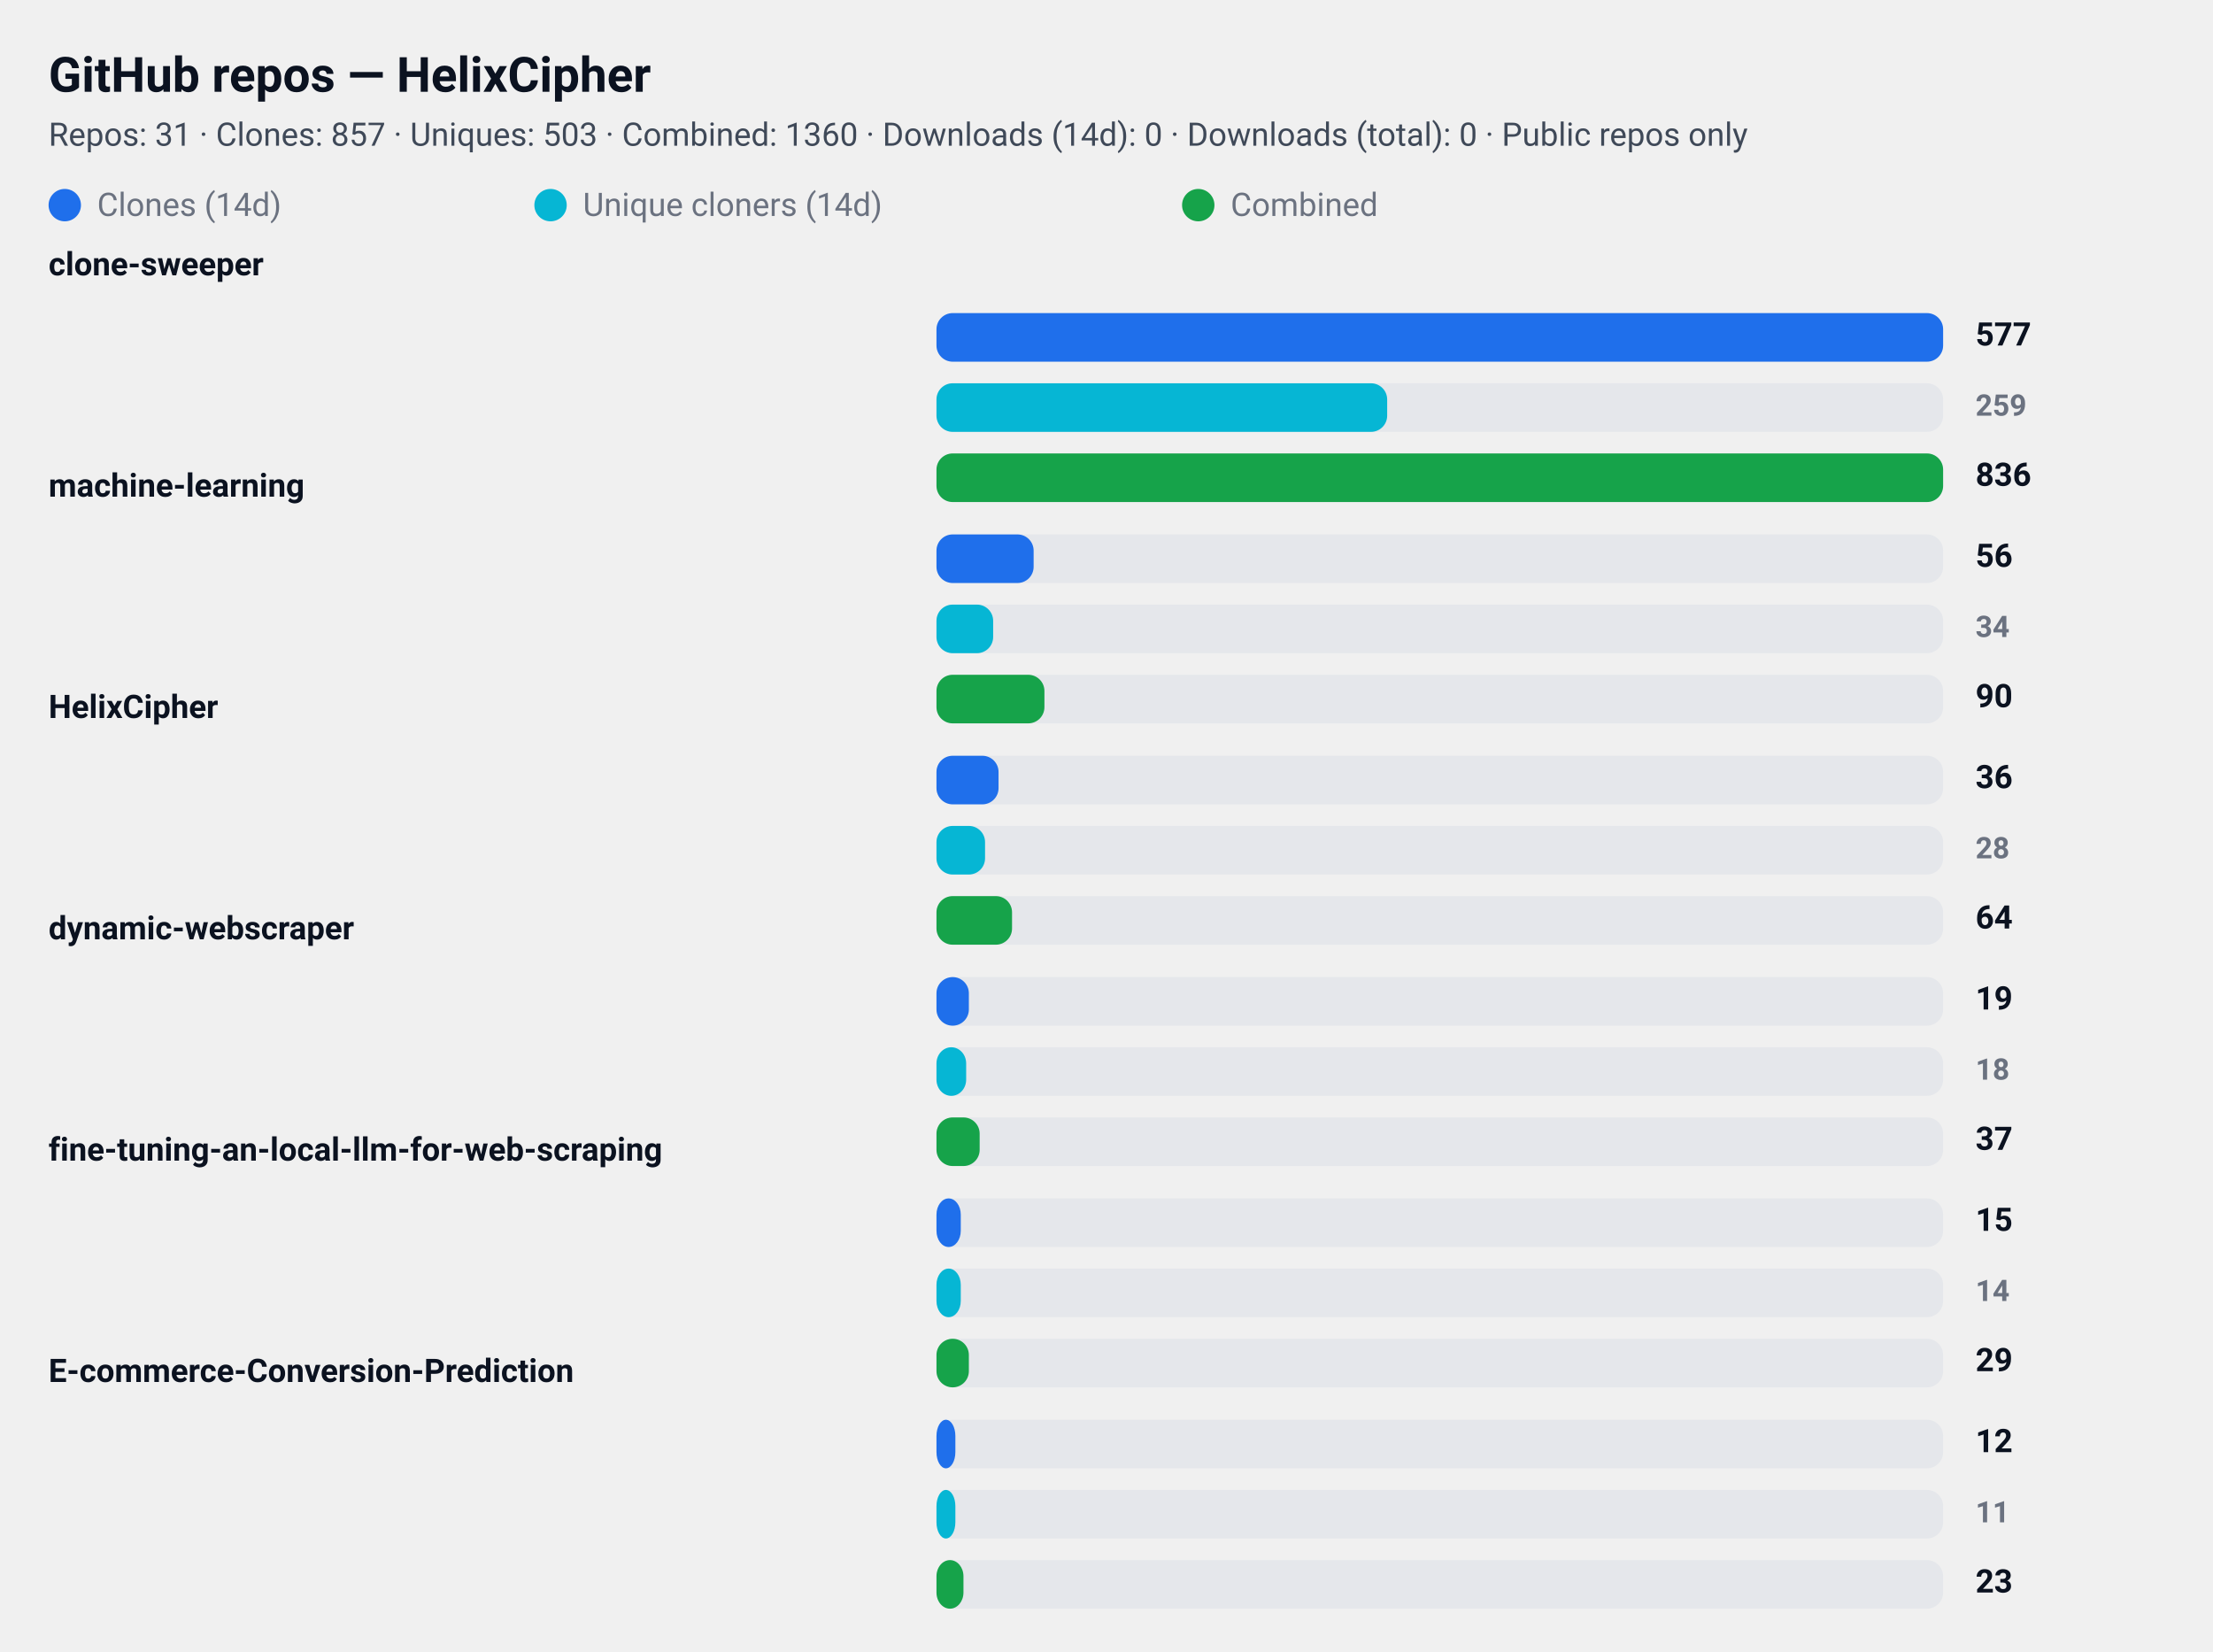
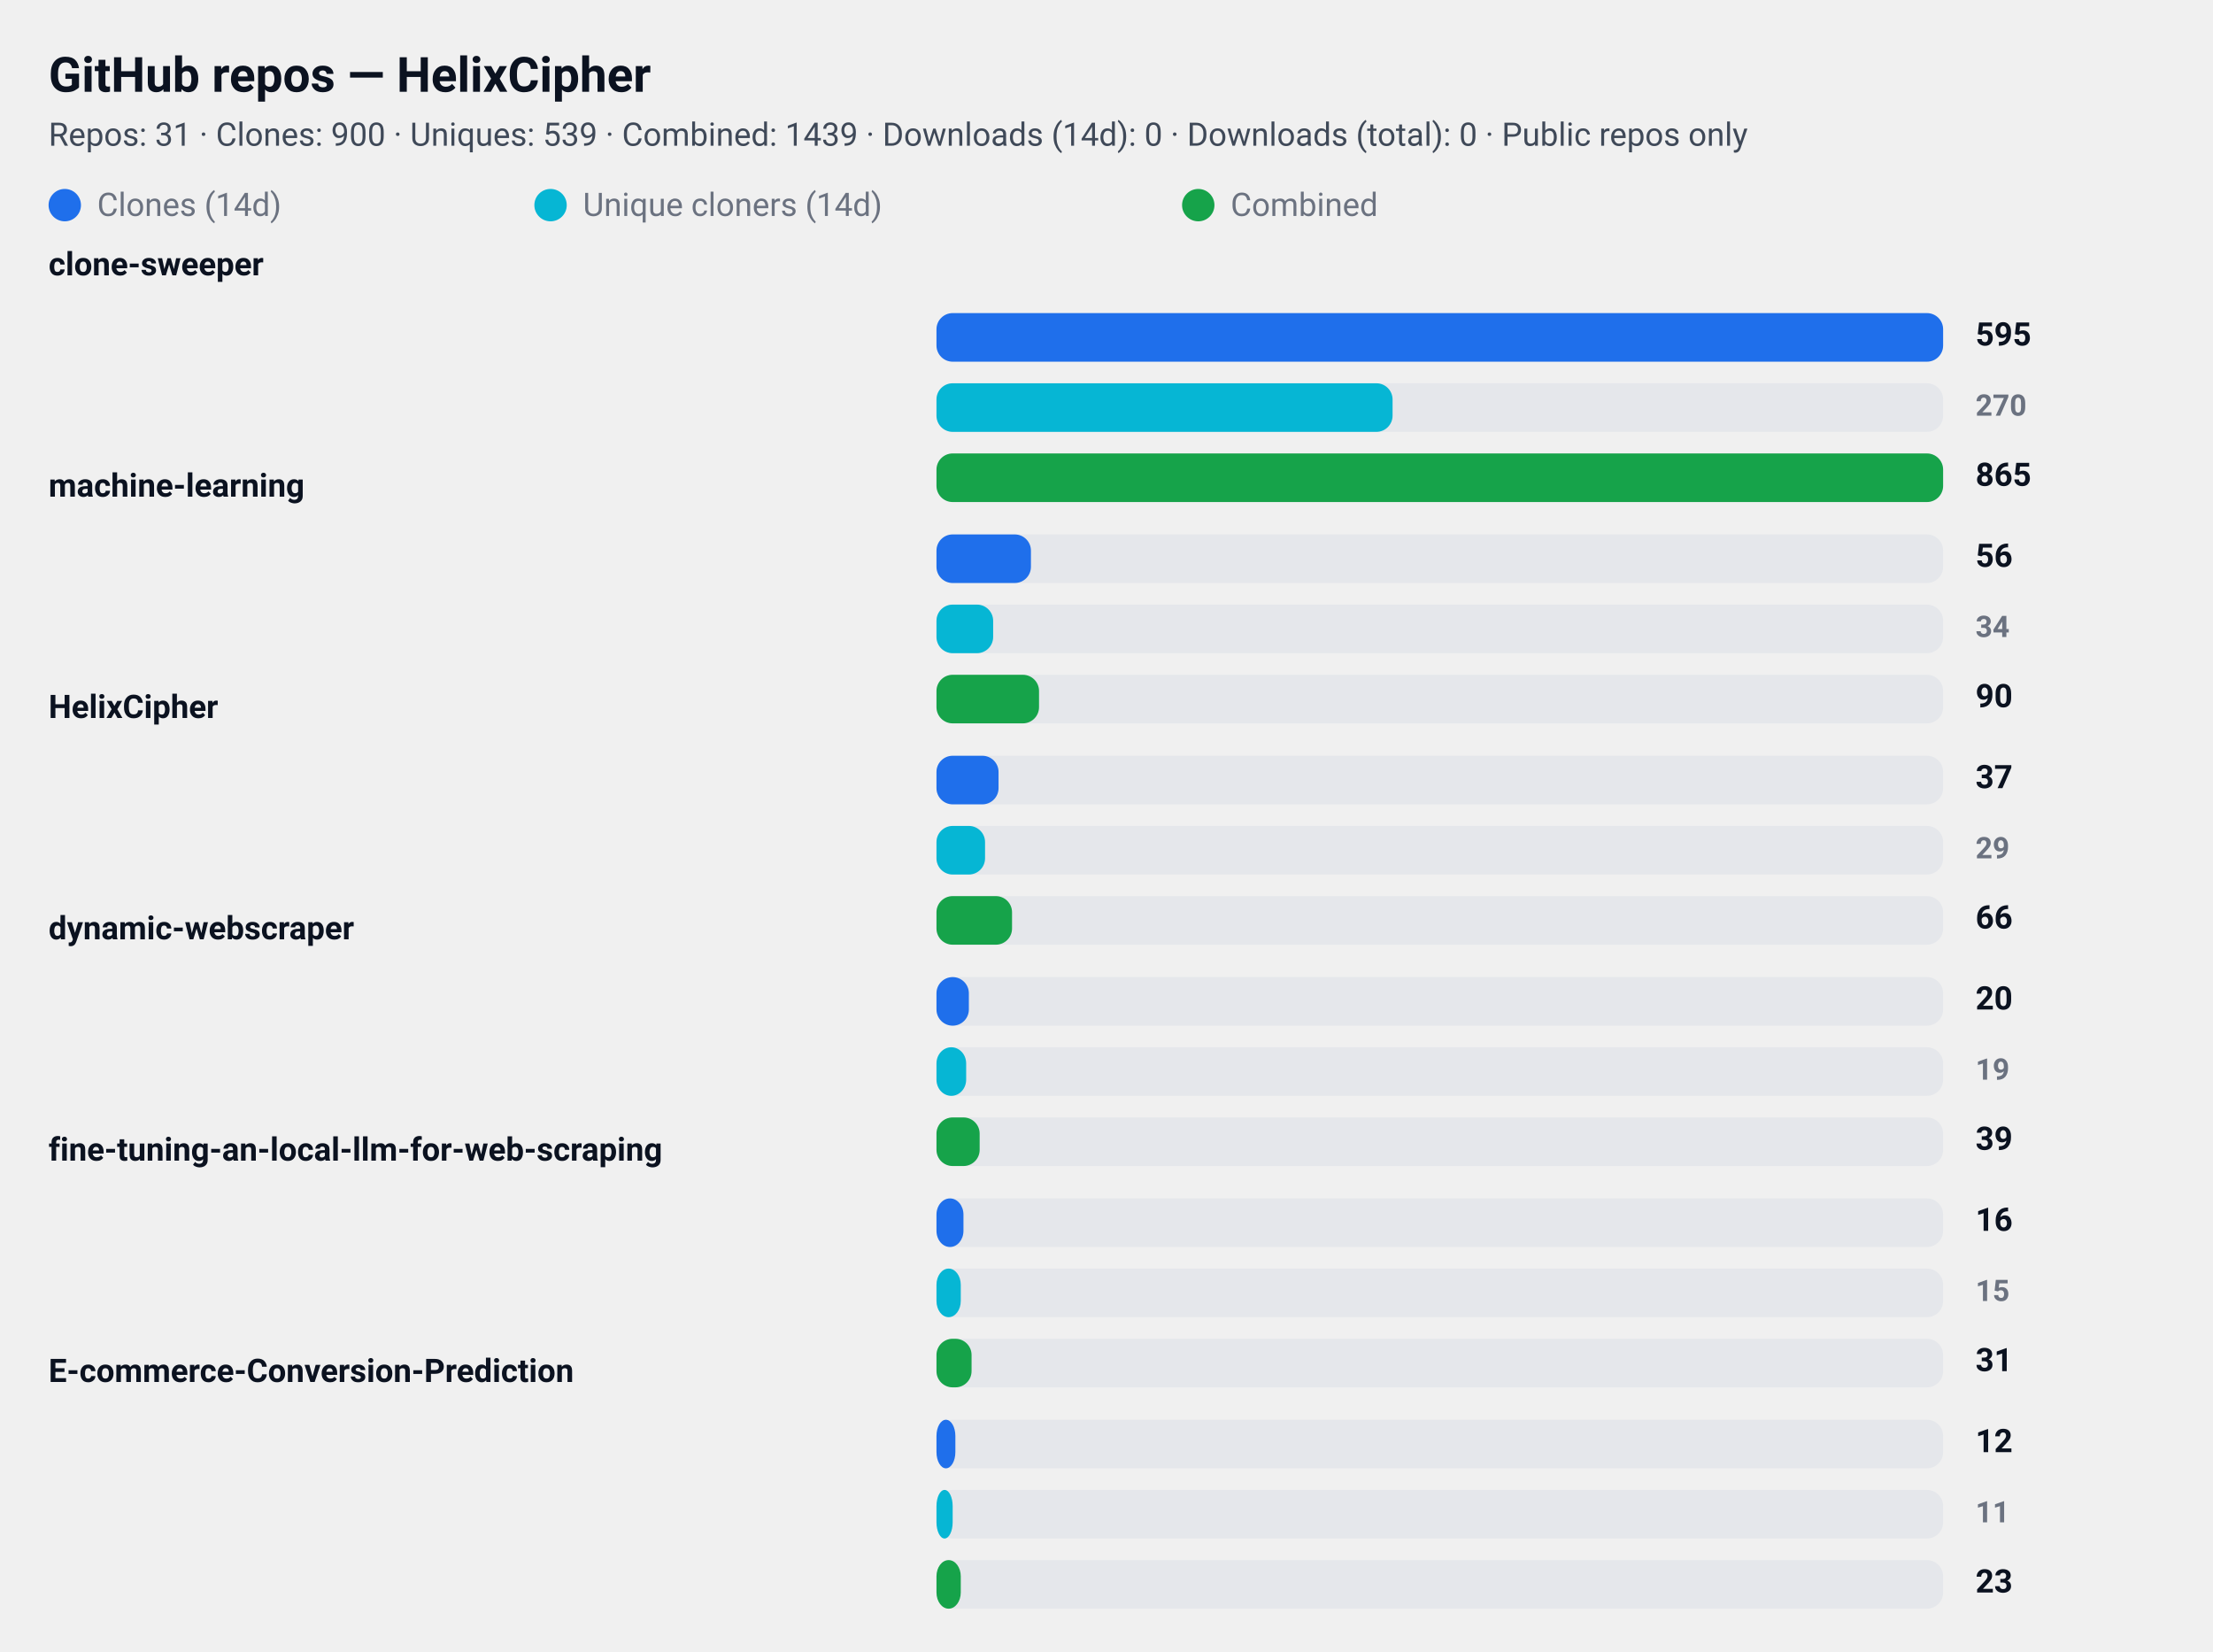
<svg xmlns="http://www.w3.org/2000/svg" width="820" height="612" viewBox="0 0 820 612" role="img" aria-label="GitHub repository clone statistics">
  <style>
  .card  { font-family: "Segoe UI", Roboto, "Helvetica Neue", Arial, sans-serif; }
  .title { font-weight: 700; font-size: 18px; fill: #0b1220; }
  .meta  { font-weight: 400; font-size: 12px; fill: #374151; opacity: 0.95; }
  .label { font-weight: 600; font-size: 12px; fill: #0b1220; }
  .count { font-weight: 700; font-size: 12px; fill: #0b1220; text-anchor: start; }
  .count-small { font-weight: 600; font-size: 11px; fill:#6b7280; text-anchor: start; }
  .muted { font-size:12px; fill:#6b7280; }

  .bar-clone { fill: #1f6feb; rx:6; }
  .bar-uniq  { fill: #06b6d4; rx:6; }
  .bar-comb  { fill: #16a34a; rx:6; }

  .bar-bg { fill: #e5e7eb; rx:6; }
  @media (prefers-color-scheme: dark) {
    .title, .meta, .label, .count, .count-small, .muted { fill: #ffffff; }
    .meta, .count-small { opacity: 0.9; }
  }
</style>
  <rect x="0" y="0" width="820" height="612" rx="12" fill="transparent" />
  <text x="18" y="34" class="title card">GitHub repos — HelixCipher</text>
-   <text x="18" y="54" class="meta card">Repos: 31 · Clones: 857 · Uniques: 503 · Combined: 1360 · Downloads (14d): 0 · Downloads (total): 0 · Public repos only</text>
+   <text x="18" y="54" class="meta card">Repos: 31 · Clones: 900 · Uniques: 539 · Combined: 1439 · Downloads (14d): 0 · Downloads (total): 0 · Public repos only</text>
  <g id="legend">
    <rect x="18" y="70" width="12" height="12" class="bar-clone" />
    <text x="36" y="80" class="muted card">Clones (14d)</text>
    <rect x="198" y="70" width="12" height="12" class="bar-uniq" />
    <text x="216" y="80" class="muted card">Unique cloners (14d)</text>
    <rect x="438" y="70" width="12" height="12" class="bar-comb" />
    <text x="456" y="80" class="muted card">Combined</text>
  </g>
  <text x="18" y="102" class="label card">clone-sweeper</text>
  <rect x="347" y="116" width="373" height="18" class="bar-bg" />
  <rect x="347" y="116" width="373" height="18" class="bar-clone" />
-   <text x="732" y="128" class="count card">577</text>
+   <text x="732" y="128" class="count card">595</text>
  <rect x="347" y="142" width="373" height="18" class="bar-bg" />
-   <rect x="347" y="142" width="167" height="18" class="bar-uniq" />
-   <text x="732" y="154" class="count-small card">259</text>
+   <rect x="347" y="142" width="169" height="18" class="bar-uniq" />
+   <text x="732" y="154" class="count-small card">270</text>
  <rect x="347" y="168" width="373" height="18" class="bar-bg" />
  <rect x="347" y="168" width="373" height="18" class="bar-comb" />
-   <text x="732" y="180" class="count card">836</text>
+   <text x="732" y="180" class="count card">865</text>
  <text x="18" y="184" class="label card">machine-learning</text>
  <rect x="347" y="198" width="373" height="18" class="bar-bg" />
-   <rect x="347" y="198" width="36" height="18" class="bar-clone" />
+   <rect x="347" y="198" width="35" height="18" class="bar-clone" />
  <text x="732" y="210" class="count card">56</text>
  <rect x="347" y="224" width="373" height="18" class="bar-bg" />
  <rect x="347" y="224" width="21" height="18" class="bar-uniq" />
  <text x="732" y="236" class="count-small card">34</text>
  <rect x="347" y="250" width="373" height="18" class="bar-bg" />
-   <rect x="347" y="250" width="40" height="18" class="bar-comb" />
+   <rect x="347" y="250" width="38" height="18" class="bar-comb" />
  <text x="732" y="262" class="count card">90</text>
  <text x="18" y="266" class="label card">HelixCipher</text>
  <rect x="347" y="280" width="373" height="18" class="bar-bg" />
  <rect x="347" y="280" width="23" height="18" class="bar-clone" />
-   <text x="732" y="292" class="count card">36</text>
+   <text x="732" y="292" class="count card">37</text>
  <rect x="347" y="306" width="373" height="18" class="bar-bg" />
  <rect x="347" y="306" width="18" height="18" class="bar-uniq" />
-   <text x="732" y="318" class="count-small card">28</text>
+   <text x="732" y="318" class="count-small card">29</text>
  <rect x="347" y="332" width="373" height="18" class="bar-bg" />
  <rect x="347" y="332" width="28" height="18" class="bar-comb" />
-   <text x="732" y="344" class="count card">64</text>
+   <text x="732" y="344" class="count card">66</text>
  <text x="18" y="348" class="label card">dynamic-webscraper</text>
  <rect x="347" y="362" width="373" height="18" class="bar-bg" />
  <rect x="347" y="362" width="12" height="18" class="bar-clone" />
-   <text x="732" y="374" class="count card">19</text>
+   <text x="732" y="374" class="count card">20</text>
  <rect x="347" y="388" width="373" height="18" class="bar-bg" />
  <rect x="347" y="388" width="11" height="18" class="bar-uniq" />
-   <text x="732" y="400" class="count-small card">18</text>
+   <text x="732" y="400" class="count-small card">19</text>
  <rect x="347" y="414" width="373" height="18" class="bar-bg" />
  <rect x="347" y="414" width="16" height="18" class="bar-comb" />
-   <text x="732" y="426" class="count card">37</text>
+   <text x="732" y="426" class="count card">39</text>
  <text x="18" y="430" class="label card">fine-tuning-an-local-llm-for-web-scraping</text>
  <rect x="347" y="444" width="373" height="18" class="bar-bg" />
-   <rect x="347" y="444" width="9" height="18" class="bar-clone" />
-   <text x="732" y="456" class="count card">15</text>
+   <rect x="347" y="444" width="10" height="18" class="bar-clone" />
+   <text x="732" y="456" class="count card">16</text>
  <rect x="347" y="470" width="373" height="18" class="bar-bg" />
  <rect x="347" y="470" width="9" height="18" class="bar-uniq" />
-   <text x="732" y="482" class="count-small card">14</text>
+   <text x="732" y="482" class="count-small card">15</text>
  <rect x="347" y="496" width="373" height="18" class="bar-bg" />
-   <rect x="347" y="496" width="12" height="18" class="bar-comb" />
-   <text x="732" y="508" class="count card">29</text>
+   <rect x="347" y="496" width="13" height="18" class="bar-comb" />
+   <text x="732" y="508" class="count card">31</text>
  <text x="18" y="512" class="label card">E-commerce-Conversion-Prediction</text>
  <rect x="347" y="526" width="373" height="18" class="bar-bg" />
  <rect x="347" y="526" width="7" height="18" class="bar-clone" />
  <text x="732" y="538" class="count card">12</text>
  <rect x="347" y="552" width="373" height="18" class="bar-bg" />
-   <rect x="347" y="552" width="7" height="18" class="bar-uniq" />
+   <rect x="347" y="552" width="6" height="18" class="bar-uniq" />
  <text x="732" y="564" class="count-small card">11</text>
  <rect x="347" y="578" width="373" height="18" class="bar-bg" />
-   <rect x="347" y="578" width="10" height="18" class="bar-comb" />
+   <rect x="347" y="578" width="9" height="18" class="bar-comb" />
  <text x="732" y="590" class="count card">23</text>
</svg>
